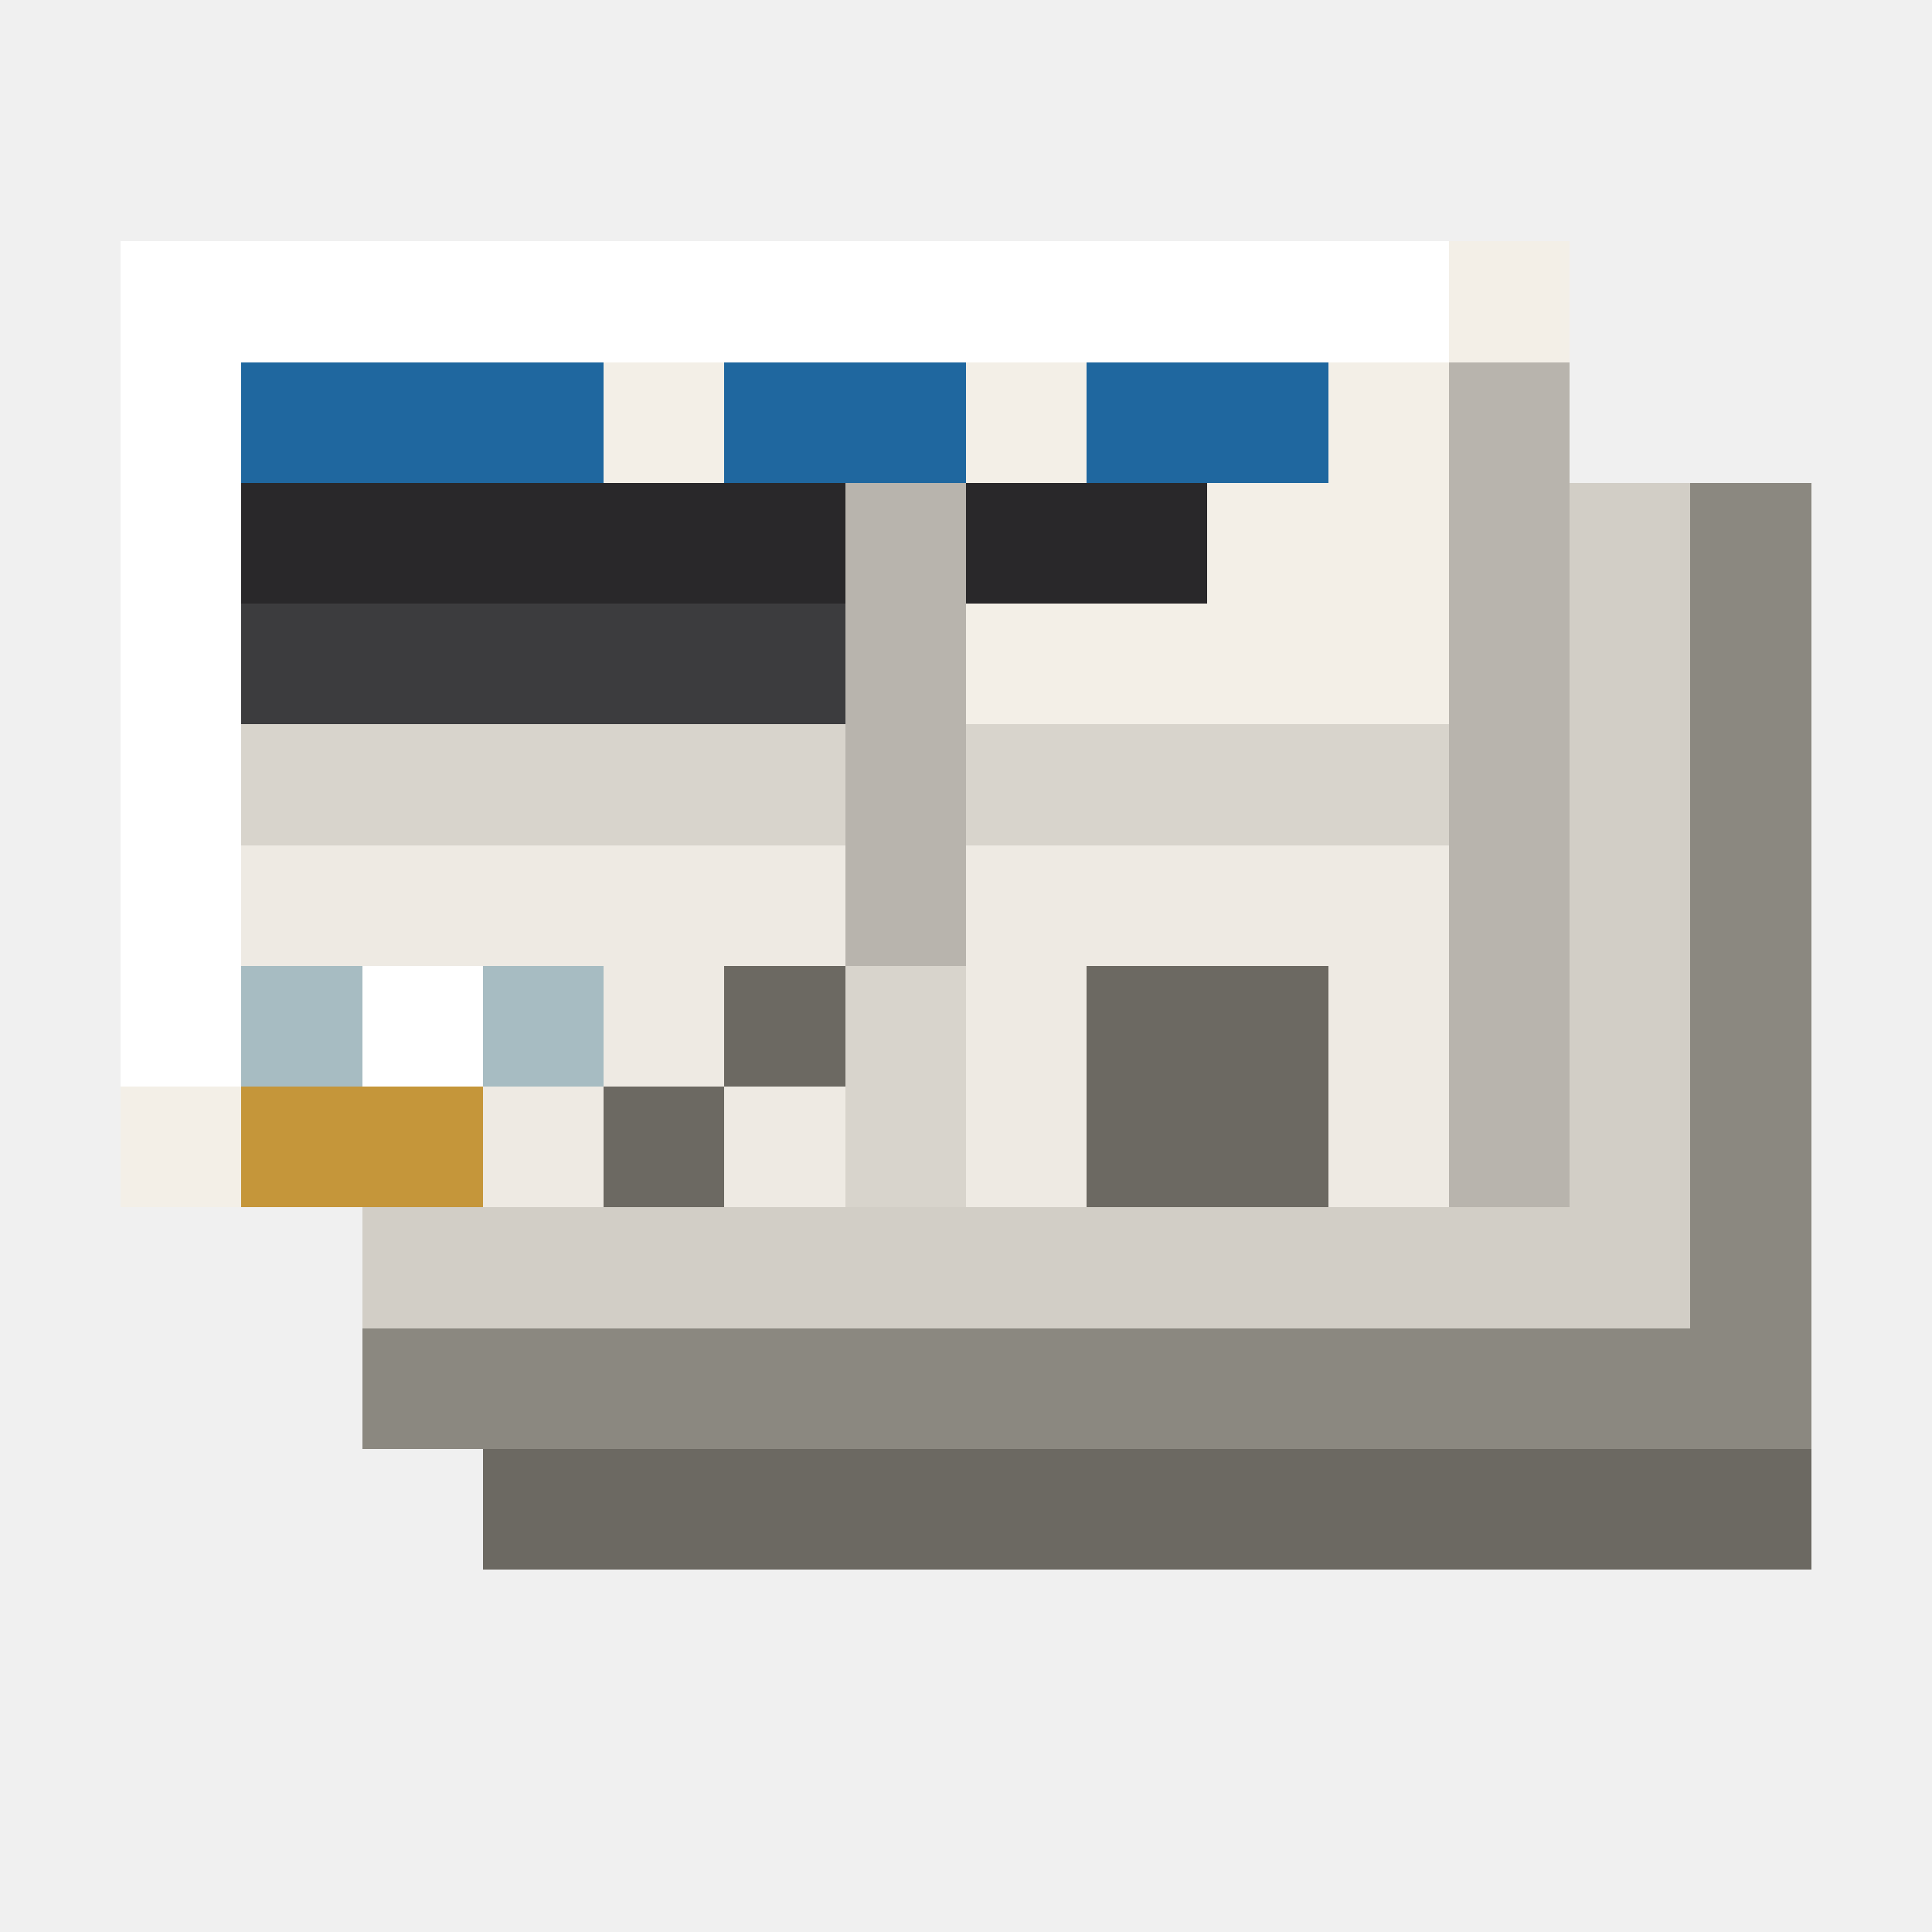
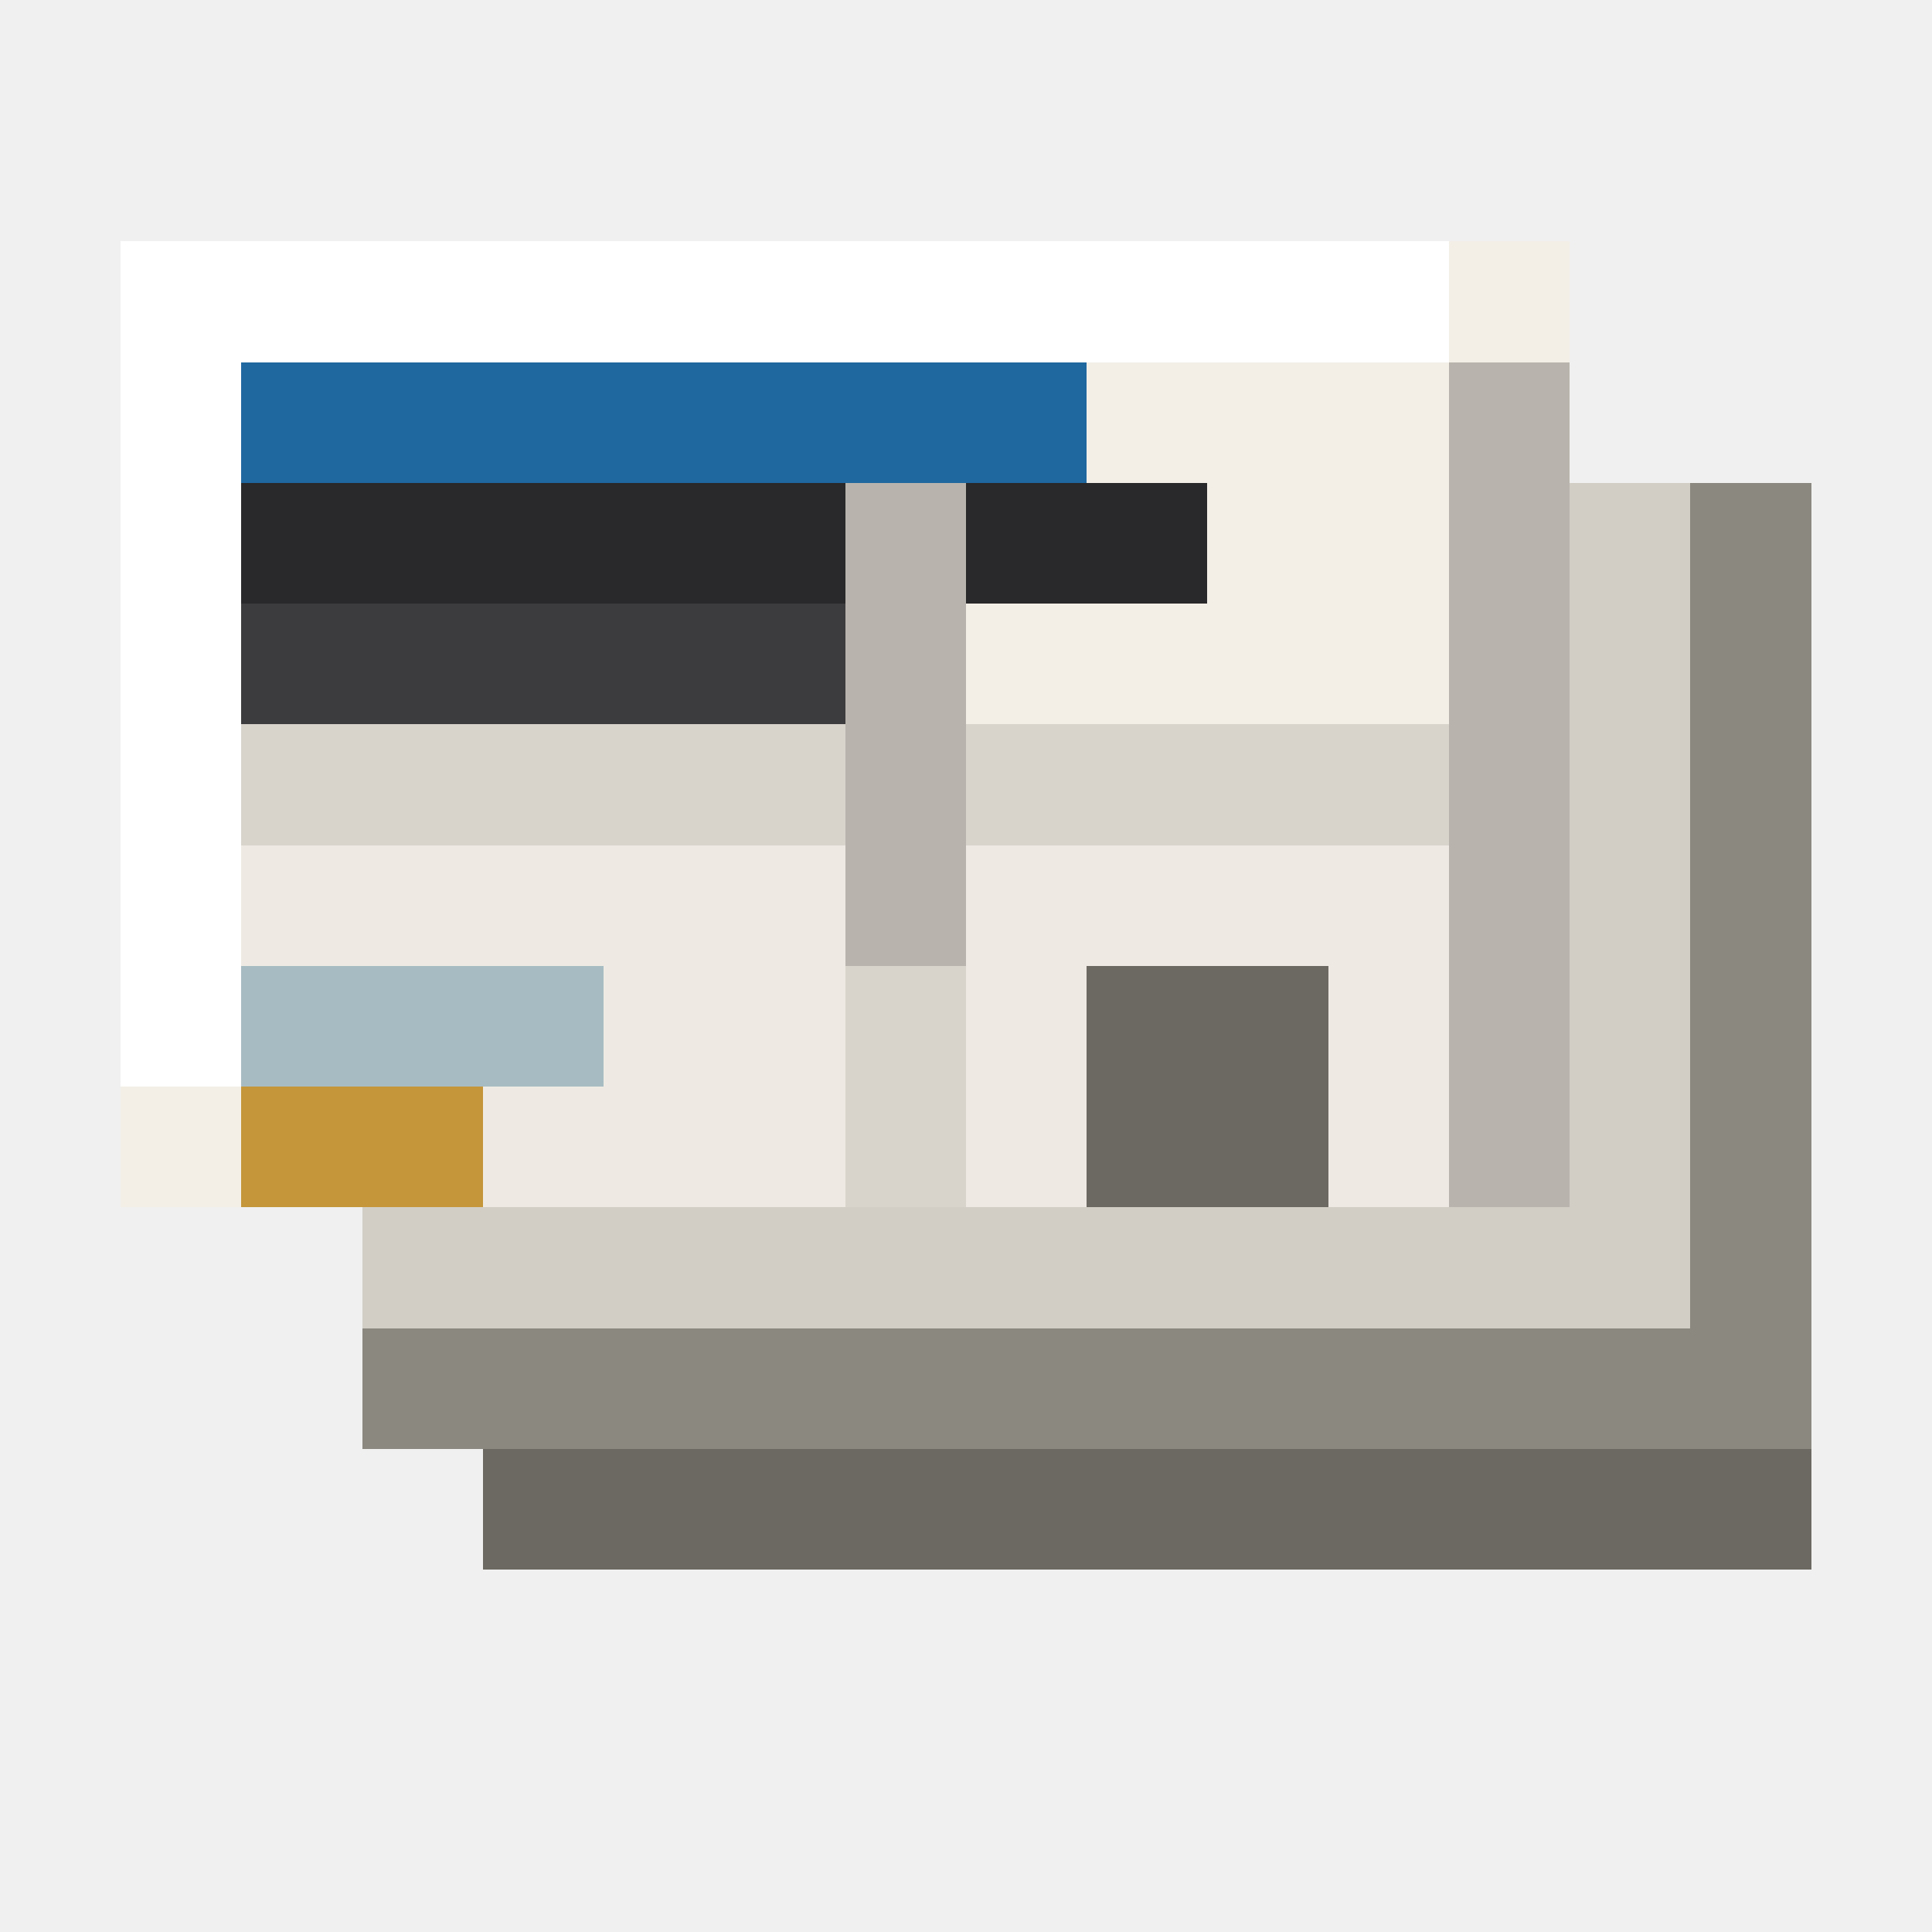
<svg xmlns="http://www.w3.org/2000/svg" viewBox="0 0 16 16" shape-rendering="crispEdges" data-m98-concept="understandingfafsa" data-m98-grid="16">
  <rect fill="#6c6962" x="4" y="5" width="11" height="8" />
  <rect fill="#8b8880" x="3" y="4" width="12" height="8" />
  <rect fill="#d2cec6" x="3" y="4" width="11" height="7" />
  <rect fill="#f3efe7" x="1" y="2" width="12" height="8" />
  <rect fill="#ffffff" x="1" y="2" width="11" height="1" />
  <rect fill="#ffffff" x="1" y="2" width="1" height="7" />
  <rect fill="#b8b4ad" x="12" y="3" width="1" height="7" />
  <rect fill="#b8b4ad" x="2" y="9" width="10" height="1" />
-   <rect fill="#1f679f" x="2" y="3" width="3" height="1" />
-   <rect fill="#1f679f" x="6" y="3" width="2" height="1" />
-   <rect fill="#1f679f" x="9" y="3" width="2" height="1" />
+   <rect fill="#1f679f" x="2" y="3" width="7" height="1" />
  <rect fill="#29282a" x="2" y="4" width="8" height="1" />
  <rect fill="#3c3c3e" x="2" y="5" width="6" height="1" />
  <rect fill="#d8d4cc" x="2" y="6" width="10" height="1" />
  <rect fill="#eeeae3" x="2" y="7" width="10" height="3" />
  <rect fill="#a7bcc2" x="2" y="8" width="3" height="1" />
-   <rect fill="#ffffff" x="3" y="8" width="1" height="1" />
-   <rect fill="#6c6962" x="6" y="8" width="1" height="1" />
  <rect fill="#d8d4cc" x="7" y="8" width="1" height="2" />
  <rect fill="#6c6962" x="9" y="8" width="2" height="1" />
  <rect fill="#c5963a" x="2" y="9" width="2" height="1" />
-   <rect fill="#6c6962" x="5" y="9" width="1" height="1" />
  <rect fill="#6c6962" x="9" y="9" width="2" height="1" />
  <rect fill="#b8b4ad" x="7" y="4" width="1" height="4" />
</svg>
